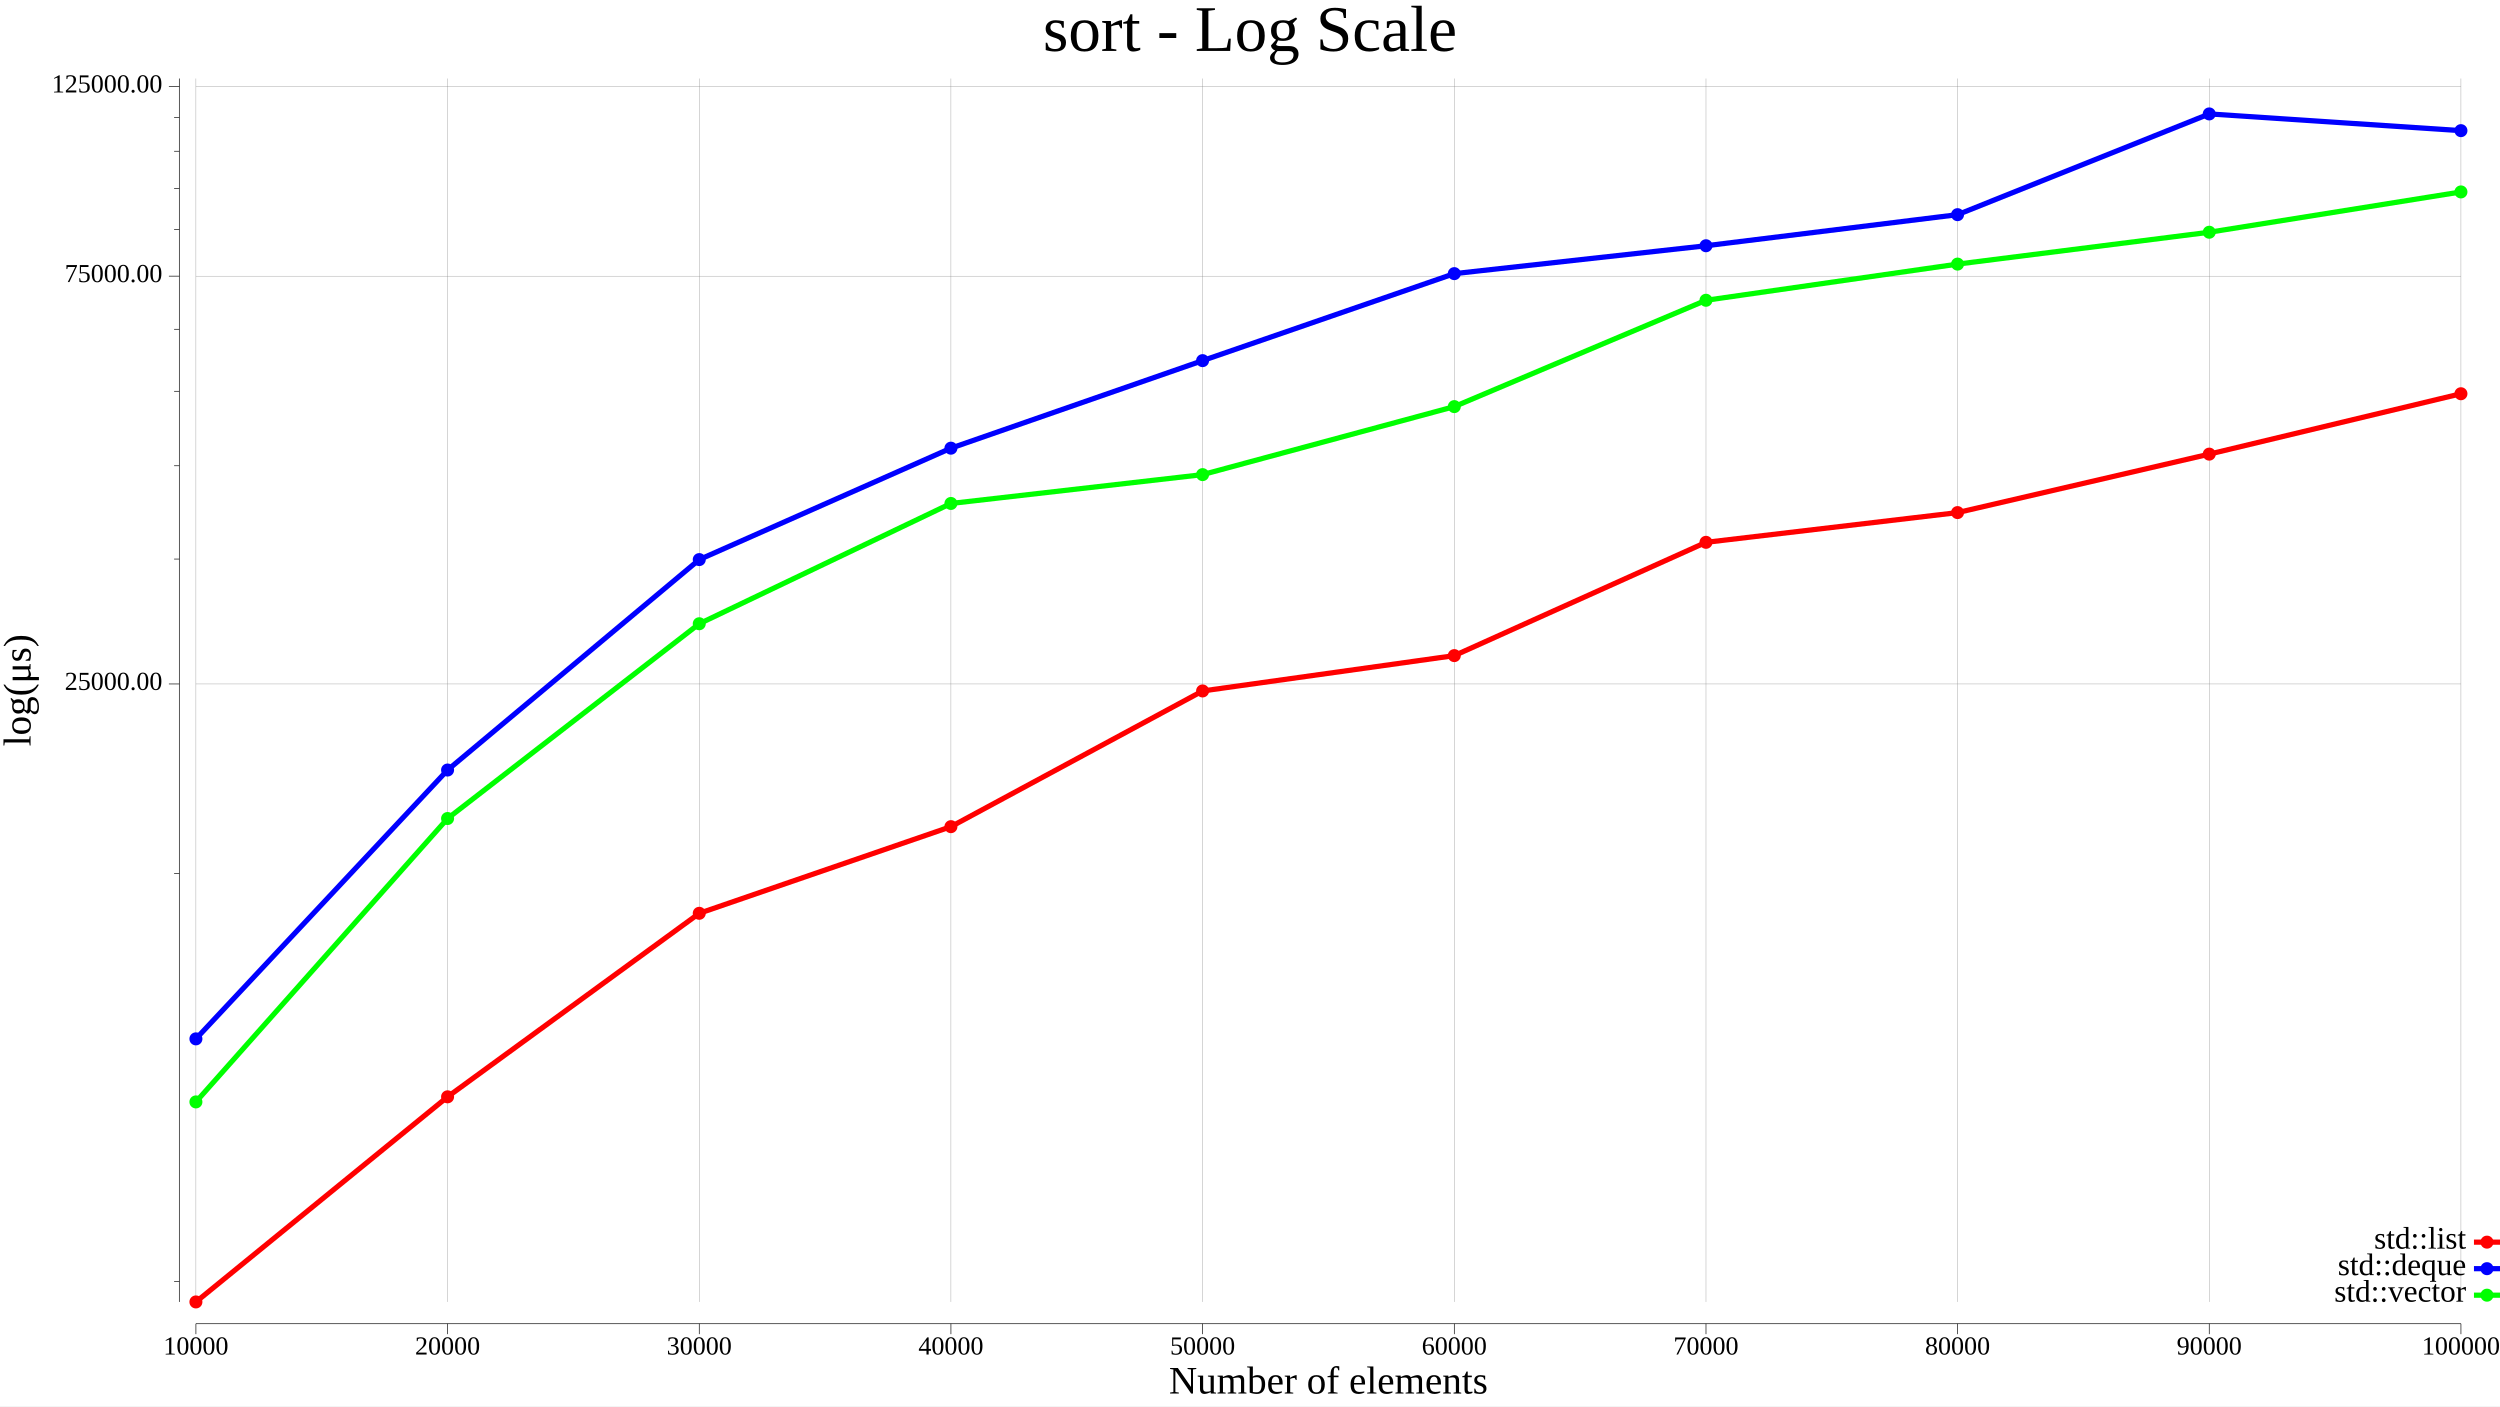
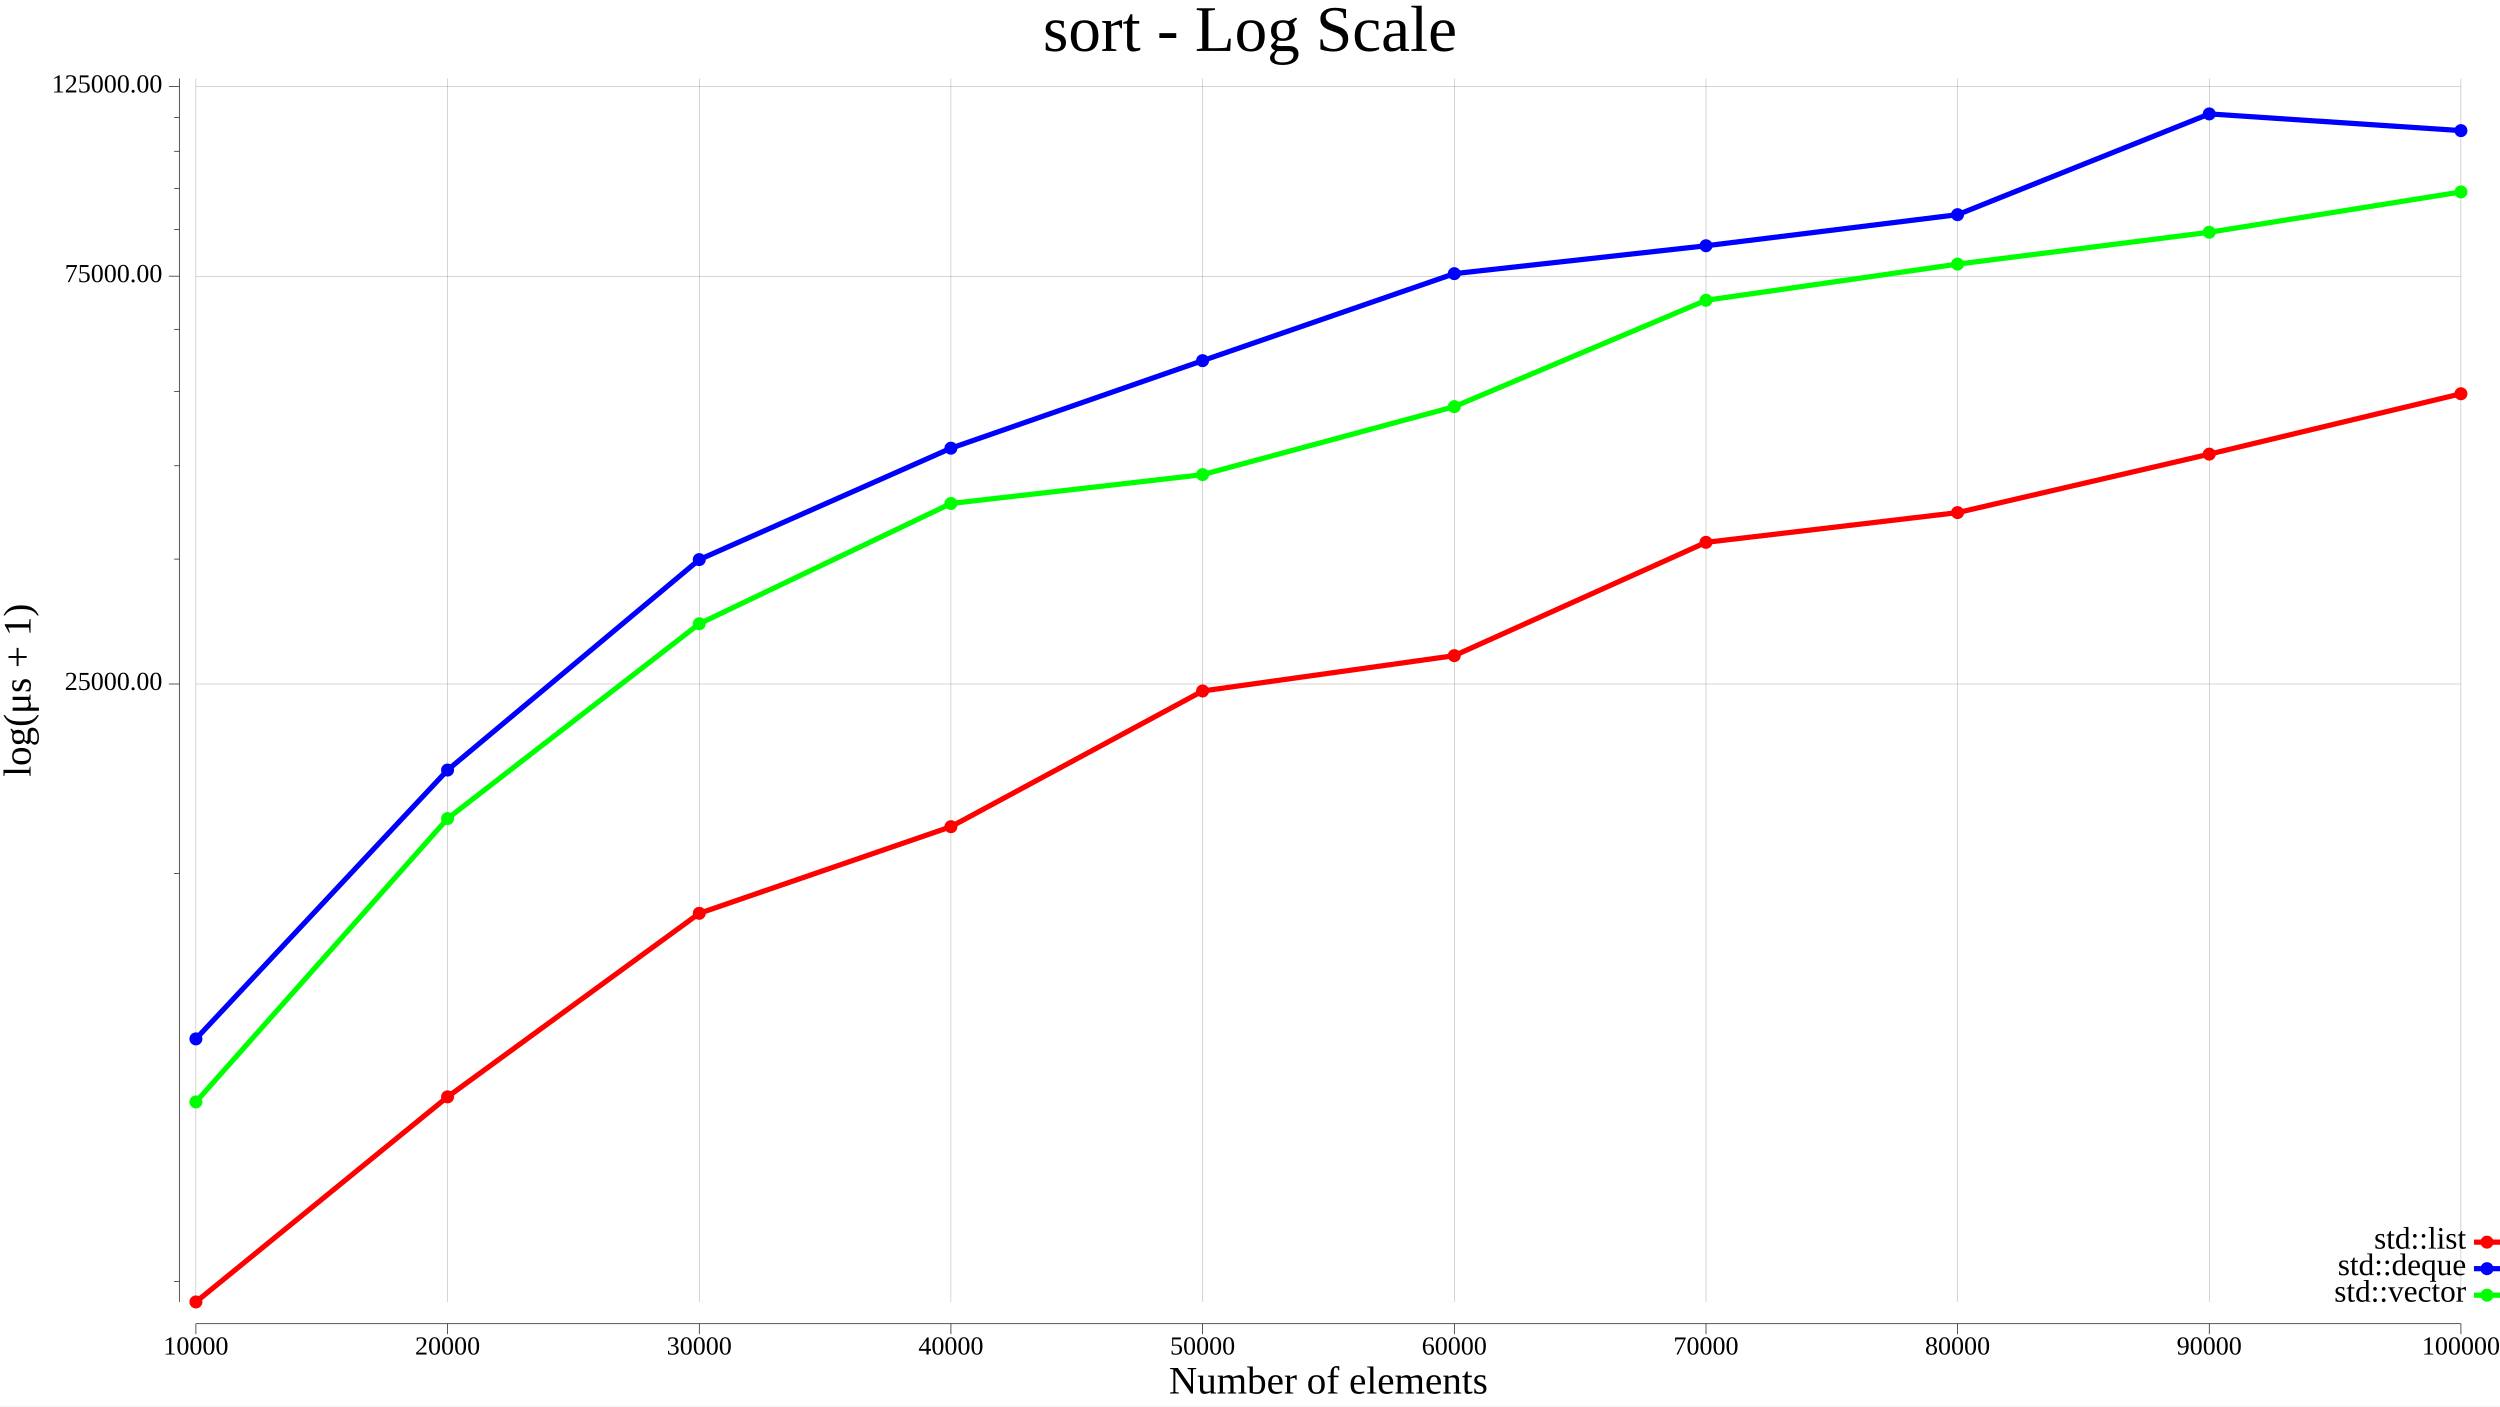
<svg xmlns="http://www.w3.org/2000/svg" width="1920pt" height="1080pt" viewBox="0 0 1920 1080">
  <g transform="scale(1, -1) translate(0, -1080)">
    <path d="M0,0L1920,0L1920,1080L0,1080Z" style="fill:#FFFFFF" />
    <text x="801.02" y="-1040.9" transform="scale(1, -1)" style="font-family:Liberation Serif;font-variant:normal;font-weight:normal;font-style:normal;font-size:50px">sort - Log Scale</text>
    <text x="897.77" y="-9.756" transform="scale(1, -1)" style="font-family:Liberation Serif;font-variant:normal;font-weight:normal;font-style:normal;font-size:30px">Number of elements</text>
    <text x="125.46" y="-39.727" transform="scale(1, -1)" style="font-family:Liberation Serif;font-variant:normal;font-weight:normal;font-style:normal;font-size:20px">10000</text>
    <text x="318.74" y="-39.727" transform="scale(1, -1)" style="font-family:Liberation Serif;font-variant:normal;font-weight:normal;font-style:normal;font-size:20px">20000</text>
    <text x="512.03" y="-39.727" transform="scale(1, -1)" style="font-family:Liberation Serif;font-variant:normal;font-weight:normal;font-style:normal;font-size:20px">30000</text>
    <text x="705.31" y="-39.727" transform="scale(1, -1)" style="font-family:Liberation Serif;font-variant:normal;font-weight:normal;font-style:normal;font-size:20px">40000</text>
    <text x="898.59" y="-39.727" transform="scale(1, -1)" style="font-family:Liberation Serif;font-variant:normal;font-weight:normal;font-style:normal;font-size:20px">50000</text>
    <text x="1091.9" y="-39.727" transform="scale(1, -1)" style="font-family:Liberation Serif;font-variant:normal;font-weight:normal;font-style:normal;font-size:20px">60000</text>
    <text x="1285.2" y="-39.727" transform="scale(1, -1)" style="font-family:Liberation Serif;font-variant:normal;font-weight:normal;font-style:normal;font-size:20px">70000</text>
    <text x="1478.4" y="-39.727" transform="scale(1, -1)" style="font-family:Liberation Serif;font-variant:normal;font-weight:normal;font-style:normal;font-size:20px">80000</text>
    <text x="1671.7" y="-39.727" transform="scale(1, -1)" style="font-family:Liberation Serif;font-variant:normal;font-weight:normal;font-style:normal;font-size:20px">90000</text>
    <text x="1860" y="-39.727" transform="scale(1, -1)" style="font-family:Liberation Serif;font-variant:normal;font-weight:normal;font-style:normal;font-size:20px">100000</text>
    <path d="M150.46,55.371L150.46,63.371" style="fill:none;stroke:#000000;stroke-width:0.5" />
    <path d="M343.74,55.371L343.74,63.371" style="fill:none;stroke:#000000;stroke-width:0.5" />
    <path d="M537.03,55.371L537.03,63.371" style="fill:none;stroke:#000000;stroke-width:0.5" />
    <path d="M730.31,55.371L730.31,63.371" style="fill:none;stroke:#000000;stroke-width:0.5" />
    <path d="M923.59,55.371L923.59,63.371" style="fill:none;stroke:#000000;stroke-width:0.5" />
    <path d="M1116.9,55.371L1116.9,63.371" style="fill:none;stroke:#000000;stroke-width:0.5" />
    <path d="M1310.2,55.371L1310.2,63.371" style="fill:none;stroke:#000000;stroke-width:0.5" />
    <path d="M1503.4,55.371L1503.4,63.371" style="fill:none;stroke:#000000;stroke-width:0.5" />
    <path d="M1696.7,55.371L1696.7,63.371" style="fill:none;stroke:#000000;stroke-width:0.5" />
    <path d="M1890,55.371L1890,63.371" style="fill:none;stroke:#000000;stroke-width:0.5" />
    <path d="M150.46,63.371L1890,63.371" style="fill:none;stroke:#000000;stroke-width:0.5" />
    <g transform="rotate(90)">
-       <text x="506.86" y="23.467" transform="scale(1, -1)" style="font-family:Liberation Serif;font-variant:normal;font-weight:normal;font-style:normal;font-size:30px">log(μs)</text>
+       <text x="483.4" y="23.467" transform="scale(1, -1)" style="font-family:Liberation Serif;font-variant:normal;font-weight:normal;font-style:normal;font-size:30px">log(μs + 1)</text>
    </g>
-     <text x="49.712" y="-550.15" transform="scale(1, -1)" style="font-family:Liberation Serif;font-variant:normal;font-weight:normal;font-style:normal;font-size:20px">25000.00</text>
-     <text x="49.712" y="-863.35" transform="scale(1, -1)" style="font-family:Liberation Serif;font-variant:normal;font-weight:normal;font-style:normal;font-size:20px">75000.00</text>
+     <text x="49.712" y="-550.12" transform="scale(1, -1)" style="font-family:Liberation Serif;font-variant:normal;font-weight:normal;font-style:normal;font-size:20px">25000.00</text>
+     <text x="49.712" y="-863.34" transform="scale(1, -1)" style="font-family:Liberation Serif;font-variant:normal;font-weight:normal;font-style:normal;font-size:20px">75000.00</text>
    <text x="39.712" y="-1009" transform="scale(1, -1)" style="font-family:Liberation Serif;font-variant:normal;font-weight:normal;font-style:normal;font-size:20px">125000.00</text>
-     <path d="M129.71,554.72L137.71,554.72" style="fill:none;stroke:#000000;stroke-width:0.5" />
-     <path d="M129.71,867.92L137.71,867.92" style="fill:none;stroke:#000000;stroke-width:0.5" />
+     <path d="M129.71,554.69L137.71,554.69" style="fill:none;stroke:#000000;stroke-width:0.5" />
+     <path d="M129.71,867.91L137.71,867.91" style="fill:none;stroke:#000000;stroke-width:0.5" />
    <path d="M129.71,1013.6L137.71,1013.6" style="fill:none;stroke:#000000;stroke-width:0.5" />
-     <path d="M133.71,95.876L137.71,95.876" style="fill:none;stroke:#000000;stroke-width:0.5" />
-     <path d="M133.71,409.08L137.71,409.08" style="fill:none;stroke:#000000;stroke-width:0.5" />
-     <path d="M133.71,650.64L137.71,650.64" style="fill:none;stroke:#000000;stroke-width:0.5" />
-     <path d="M133.71,722.29L137.71,722.29" style="fill:none;stroke:#000000;stroke-width:0.5" />
-     <path d="M133.71,779.5L137.71,779.5" style="fill:none;stroke:#000000;stroke-width:0.5" />
-     <path d="M133.71,827.12L137.71,827.12" style="fill:none;stroke:#000000;stroke-width:0.5" />
-     <path d="M133.71,903.61L137.71,903.61" style="fill:none;stroke:#000000;stroke-width:0.5" />
+     <path d="M133.71,95.817L137.71,95.817" style="fill:none;stroke:#000000;stroke-width:0.5" />
+     <path d="M133.71,409.04L137.71,409.04" style="fill:none;stroke:#000000;stroke-width:0.5" />
+     <path d="M133.71,650.62L137.71,650.62" style="fill:none;stroke:#000000;stroke-width:0.5" />
+     <path d="M133.71,722.27L137.71,722.27" style="fill:none;stroke:#000000;stroke-width:0.5" />
+     <path d="M133.71,779.48L137.71,779.48" style="fill:none;stroke:#000000;stroke-width:0.5" />
+     <path d="M133.71,827.11L137.71,827.11" style="fill:none;stroke:#000000;stroke-width:0.5" />
+     <path d="M133.71,903.6L137.71,903.6" style="fill:none;stroke:#000000;stroke-width:0.5" />
    <path d="M133.71,935.31L137.71,935.31" style="fill:none;stroke:#000000;stroke-width:0.5" />
-     <path d="M133.71,963.85L137.71,963.85" style="fill:none;stroke:#000000;stroke-width:0.5" />
+     <path d="M133.71,963.84L137.71,963.84" style="fill:none;stroke:#000000;stroke-width:0.5" />
    <path d="M133.71,989.78L137.71,989.78" style="fill:none;stroke:#000000;stroke-width:0.5" />
    <path d="M137.71,80.11L137.71,1019.7" style="fill:none;stroke:#000000;stroke-width:0.5" />
    <path d="M150.46,80.11L150.46,1019.7" style="fill:none;stroke:#808080;stroke-width:0.25" />
    <path d="M343.74,80.11L343.74,1019.7" style="fill:none;stroke:#808080;stroke-width:0.25" />
    <path d="M537.03,80.11L537.03,1019.7" style="fill:none;stroke:#808080;stroke-width:0.25" />
    <path d="M730.31,80.11L730.31,1019.7" style="fill:none;stroke:#808080;stroke-width:0.25" />
    <path d="M923.59,80.11L923.59,1019.7" style="fill:none;stroke:#808080;stroke-width:0.25" />
    <path d="M1116.9,80.11L1116.9,1019.7" style="fill:none;stroke:#808080;stroke-width:0.25" />
    <path d="M1310.2,80.11L1310.2,1019.7" style="fill:none;stroke:#808080;stroke-width:0.25" />
    <path d="M1503.4,80.11L1503.4,1019.7" style="fill:none;stroke:#808080;stroke-width:0.25" />
    <path d="M1696.7,80.11L1696.7,1019.7" style="fill:none;stroke:#808080;stroke-width:0.25" />
    <path d="M1890,80.11L1890,1019.7" style="fill:none;stroke:#808080;stroke-width:0.25" />
-     <path d="M150.46,554.72L1890,554.72" style="fill:none;stroke:#808080;stroke-width:0.25" />
-     <path d="M150.46,867.92L1890,867.92" style="fill:none;stroke:#808080;stroke-width:0.25" />
+     <path d="M150.46,554.69L1890,554.69" style="fill:none;stroke:#808080;stroke-width:0.25" />
+     <path d="M150.46,867.91L1890,867.91" style="fill:none;stroke:#808080;stroke-width:0.25" />
    <path d="M150.46,1013.6L1890,1013.6" style="fill:none;stroke:#808080;stroke-width:0.25" />
-     <path d="M150.46,80.11L343.74,237.64L537.03,378.58L730.31,445.12L923.59,549.35L1116.9,576.49L1310.2,663.49L1503.4,686.33L1696.7,731.23L1890,777.61" style="fill:none;stroke:#FF0000;stroke-width:4" />
+     <path d="M150.46,80.11L343.74,237.62L537.03,378.56L730.31,445.1L923.59,549.33L1116.9,576.47L1310.2,663.48L1503.4,686.32L1696.7,731.22L1890,777.6" style="fill:none;stroke:#FF0000;stroke-width:4" />
    <path d="M155.46,80.11A5,5 0 1 1 145.46,80.11A5,5 0 1 1 155.46,80.11Z" style="fill:#FF0000" />
-     <path d="M348.74,237.64A5,5 0 1 1 338.74,237.64A5,5 0 1 1 348.74,237.64Z" style="fill:#FF0000" />
-     <path d="M542.03,378.58A5,5 0 1 1 532.03,378.58A5,5 0 1 1 542.03,378.58Z" style="fill:#FF0000" />
-     <path d="M735.31,445.12A5,5 0 1 1 725.31,445.12A5,5 0 1 1 735.31,445.12Z" style="fill:#FF0000" />
-     <path d="M928.59,549.35A5,5 0 1 1 918.59,549.35A5,5 0 1 1 928.59,549.35Z" style="fill:#FF0000" />
-     <path d="M1121.9,576.49A5,5 0 1 1 1111.9,576.49A5,5 0 1 1 1121.9,576.49Z" style="fill:#FF0000" />
-     <path d="M1315.2,663.49A5,5 0 1 1 1305.2,663.49A5,5 0 1 1 1315.2,663.49Z" style="fill:#FF0000" />
-     <path d="M1508.4,686.33A5,5 0 1 1 1498.4,686.33A5,5 0 1 1 1508.4,686.33Z" style="fill:#FF0000" />
-     <path d="M1701.7,731.23A5,5 0 1 1 1691.7,731.23A5,5 0 1 1 1701.7,731.23Z" style="fill:#FF0000" />
-     <path d="M1895,777.61A5,5 0 1 1 1885,777.61A5,5 0 1 1 1895,777.61Z" style="fill:#FF0000" />
-     <path d="M150.46,282.15L343.74,488.62L537.03,650.24L730.31,735.8L923.59,803.03L1116.9,869.85L1310.2,891.27L1503.4,915.14L1696.7,992.51L1890,979.66" style="fill:none;stroke:#0000FF;stroke-width:4" />
-     <path d="M155.46,282.15A5,5 0 1 1 145.46,282.15A5,5 0 1 1 155.46,282.15Z" style="fill:#0000FF" />
-     <path d="M348.74,488.62A5,5 0 1 1 338.74,488.62A5,5 0 1 1 348.74,488.62Z" style="fill:#0000FF" />
-     <path d="M542.03,650.24A5,5 0 1 1 532.03,650.24A5,5 0 1 1 542.03,650.24Z" style="fill:#0000FF" />
-     <path d="M735.31,735.8A5,5 0 1 1 725.31,735.8A5,5 0 1 1 735.31,735.8Z" style="fill:#0000FF" />
-     <path d="M928.59,803.03A5,5 0 1 1 918.59,803.03A5,5 0 1 1 928.59,803.03Z" style="fill:#0000FF" />
-     <path d="M1121.9,869.85A5,5 0 1 1 1111.9,869.85A5,5 0 1 1 1121.9,869.85Z" style="fill:#0000FF" />
-     <path d="M1315.2,891.27A5,5 0 1 1 1305.2,891.27A5,5 0 1 1 1315.2,891.27Z" style="fill:#0000FF" />
+     <path d="M348.74,237.62A5,5 0 1 1 338.74,237.62A5,5 0 1 1 348.74,237.62Z" style="fill:#FF0000" />
+     <path d="M542.03,378.56A5,5 0 1 1 532.03,378.56A5,5 0 1 1 542.03,378.56Z" style="fill:#FF0000" />
+     <path d="M735.31,445.1A5,5 0 1 1 725.31,445.1A5,5 0 1 1 735.31,445.1Z" style="fill:#FF0000" />
+     <path d="M928.59,549.33A5,5 0 1 1 918.59,549.33A5,5 0 1 1 928.59,549.33Z" style="fill:#FF0000" />
+     <path d="M1121.9,576.47A5,5 0 1 1 1111.9,576.47A5,5 0 1 1 1121.9,576.47Z" style="fill:#FF0000" />
+     <path d="M1315.2,663.48A5,5 0 1 1 1305.2,663.48A5,5 0 1 1 1315.2,663.48Z" style="fill:#FF0000" />
+     <path d="M1508.4,686.32A5,5 0 1 1 1498.4,686.32A5,5 0 1 1 1508.4,686.32Z" style="fill:#FF0000" />
+     <path d="M1701.7,731.22A5,5 0 1 1 1691.7,731.22A5,5 0 1 1 1701.7,731.22Z" style="fill:#FF0000" />
+     <path d="M1895,777.6A5,5 0 1 1 1885,777.6A5,5 0 1 1 1895,777.6Z" style="fill:#FF0000" />
+     <path d="M150.46,282.13L343.74,488.6L537.03,650.23L730.31,735.79L923.59,803.02L1116.9,869.84L1310.2,891.26L1503.4,915.14L1696.7,992.51L1890,979.67" style="fill:none;stroke:#0000FF;stroke-width:4" />
+     <path d="M155.46,282.13A5,5 0 1 1 145.46,282.13A5,5 0 1 1 155.46,282.13Z" style="fill:#0000FF" />
+     <path d="M348.74,488.6A5,5 0 1 1 338.74,488.6A5,5 0 1 1 348.74,488.6Z" style="fill:#0000FF" />
+     <path d="M542.03,650.23A5,5 0 1 1 532.03,650.23A5,5 0 1 1 542.03,650.23Z" style="fill:#0000FF" />
+     <path d="M735.31,735.79A5,5 0 1 1 725.31,735.79A5,5 0 1 1 735.31,735.79Z" style="fill:#0000FF" />
+     <path d="M928.59,803.02A5,5 0 1 1 918.59,803.02A5,5 0 1 1 928.59,803.02Z" style="fill:#0000FF" />
+     <path d="M1121.9,869.84A5,5 0 1 1 1111.9,869.84A5,5 0 1 1 1121.9,869.84Z" style="fill:#0000FF" />
+     <path d="M1315.2,891.26A5,5 0 1 1 1305.2,891.26A5,5 0 1 1 1315.2,891.26Z" style="fill:#0000FF" />
    <path d="M1508.4,915.14A5,5 0 1 1 1498.4,915.14A5,5 0 1 1 1508.4,915.14Z" style="fill:#0000FF" />
    <path d="M1701.7,992.51A5,5 0 1 1 1691.7,992.51A5,5 0 1 1 1701.7,992.51Z" style="fill:#0000FF" />
-     <path d="M1895,979.66A5,5 0 1 1 1885,979.66A5,5 0 1 1 1895,979.66Z" style="fill:#0000FF" />
-     <path d="M150.46,233.73L343.74,451.38L537.03,600.97L730.31,693.34L923.59,715.49L1116.9,767.72L1310.2,849.39L1503.4,877.17L1696.7,901.64L1890,932.6" style="fill:none;stroke:#00FF00;stroke-width:4" />
-     <path d="M155.46,233.73A5,5 0 1 1 145.46,233.73A5,5 0 1 1 155.46,233.73Z" style="fill:#00FF00" />
-     <path d="M348.74,451.38A5,5 0 1 1 338.74,451.38A5,5 0 1 1 348.74,451.38Z" style="fill:#00FF00" />
-     <path d="M542.03,600.97A5,5 0 1 1 532.03,600.97A5,5 0 1 1 542.03,600.97Z" style="fill:#00FF00" />
-     <path d="M735.31,693.34A5,5 0 1 1 725.31,693.34A5,5 0 1 1 735.31,693.34Z" style="fill:#00FF00" />
-     <path d="M928.59,715.49A5,5 0 1 1 918.59,715.49A5,5 0 1 1 928.59,715.49Z" style="fill:#00FF00" />
-     <path d="M1121.9,767.72A5,5 0 1 1 1111.9,767.72A5,5 0 1 1 1121.9,767.72Z" style="fill:#00FF00" />
+     <path d="M1895,979.67A5,5 0 1 1 1885,979.67A5,5 0 1 1 1895,979.67Z" style="fill:#0000FF" />
+     <path d="M150.46,233.71L343.74,451.36L537.03,600.96L730.31,693.33L923.59,715.48L1116.9,767.71L1310.2,849.39L1503.4,877.17L1696.7,901.63L1890,932.6" style="fill:none;stroke:#00FF00;stroke-width:4" />
+     <path d="M155.46,233.71A5,5 0 1 1 145.46,233.71A5,5 0 1 1 155.46,233.71Z" style="fill:#00FF00" />
+     <path d="M348.74,451.36A5,5 0 1 1 338.74,451.36A5,5 0 1 1 348.74,451.36Z" style="fill:#00FF00" />
+     <path d="M542.03,600.96A5,5 0 1 1 532.03,600.96A5,5 0 1 1 542.03,600.96Z" style="fill:#00FF00" />
+     <path d="M735.31,693.33A5,5 0 1 1 725.31,693.33A5,5 0 1 1 735.31,693.33Z" style="fill:#00FF00" />
+     <path d="M928.59,715.48A5,5 0 1 1 918.59,715.48A5,5 0 1 1 928.59,715.48Z" style="fill:#00FF00" />
+     <path d="M1121.9,767.71A5,5 0 1 1 1111.9,767.71A5,5 0 1 1 1121.9,767.71Z" style="fill:#00FF00" />
    <path d="M1315.2,849.39A5,5 0 1 1 1305.2,849.39A5,5 0 1 1 1315.2,849.39Z" style="fill:#00FF00" />
    <path d="M1508.4,877.17A5,5 0 1 1 1498.4,877.17A5,5 0 1 1 1508.4,877.17Z" style="fill:#00FF00" />
-     <path d="M1701.7,901.64A5,5 0 1 1 1691.7,901.64A5,5 0 1 1 1701.7,901.64Z" style="fill:#00FF00" />
+     <path d="M1701.7,901.63A5,5 0 1 1 1691.7,901.63A5,5 0 1 1 1701.7,901.63Z" style="fill:#00FF00" />
    <path d="M1895,932.6A5,5 0 1 1 1885,932.6A5,5 0 1 1 1895,932.6Z" style="fill:#00FF00" />
    <path d="M1900,126.03L1920,126.03" style="fill:none;stroke:#FF0000;stroke-width:4" />
    <path d="M1915,126.03A5,5 0 1 1 1905,126.03A5,5 0 1 1 1915,126.03Z" style="fill:#FF0000" />
    <text x="1823.3" y="-121.05" transform="scale(1, -1)" style="font-family:Liberation Serif;font-variant:normal;font-weight:normal;font-style:normal;font-size:24px">std::list</text>
    <path d="M1900,105.66L1920,105.66" style="fill:none;stroke:#0000FF;stroke-width:4" />
    <path d="M1915,105.66A5,5 0 1 1 1905,105.66A5,5 0 1 1 1915,105.66Z" style="fill:#0000FF" />
    <text x="1795.4" y="-100.69" transform="scale(1, -1)" style="font-family:Liberation Serif;font-variant:normal;font-weight:normal;font-style:normal;font-size:24px">std::deque</text>
    <path d="M1900,85.294L1920,85.294" style="fill:none;stroke:#00FF00;stroke-width:4" />
    <path d="M1915,85.294A5,5 0 1 1 1905,85.294A5,5 0 1 1 1915,85.294Z" style="fill:#00FF00" />
    <text x="1792.7" y="-80.319" transform="scale(1, -1)" style="font-family:Liberation Serif;font-variant:normal;font-weight:normal;font-style:normal;font-size:24px">std::vector</text>
  </g>
</svg>
